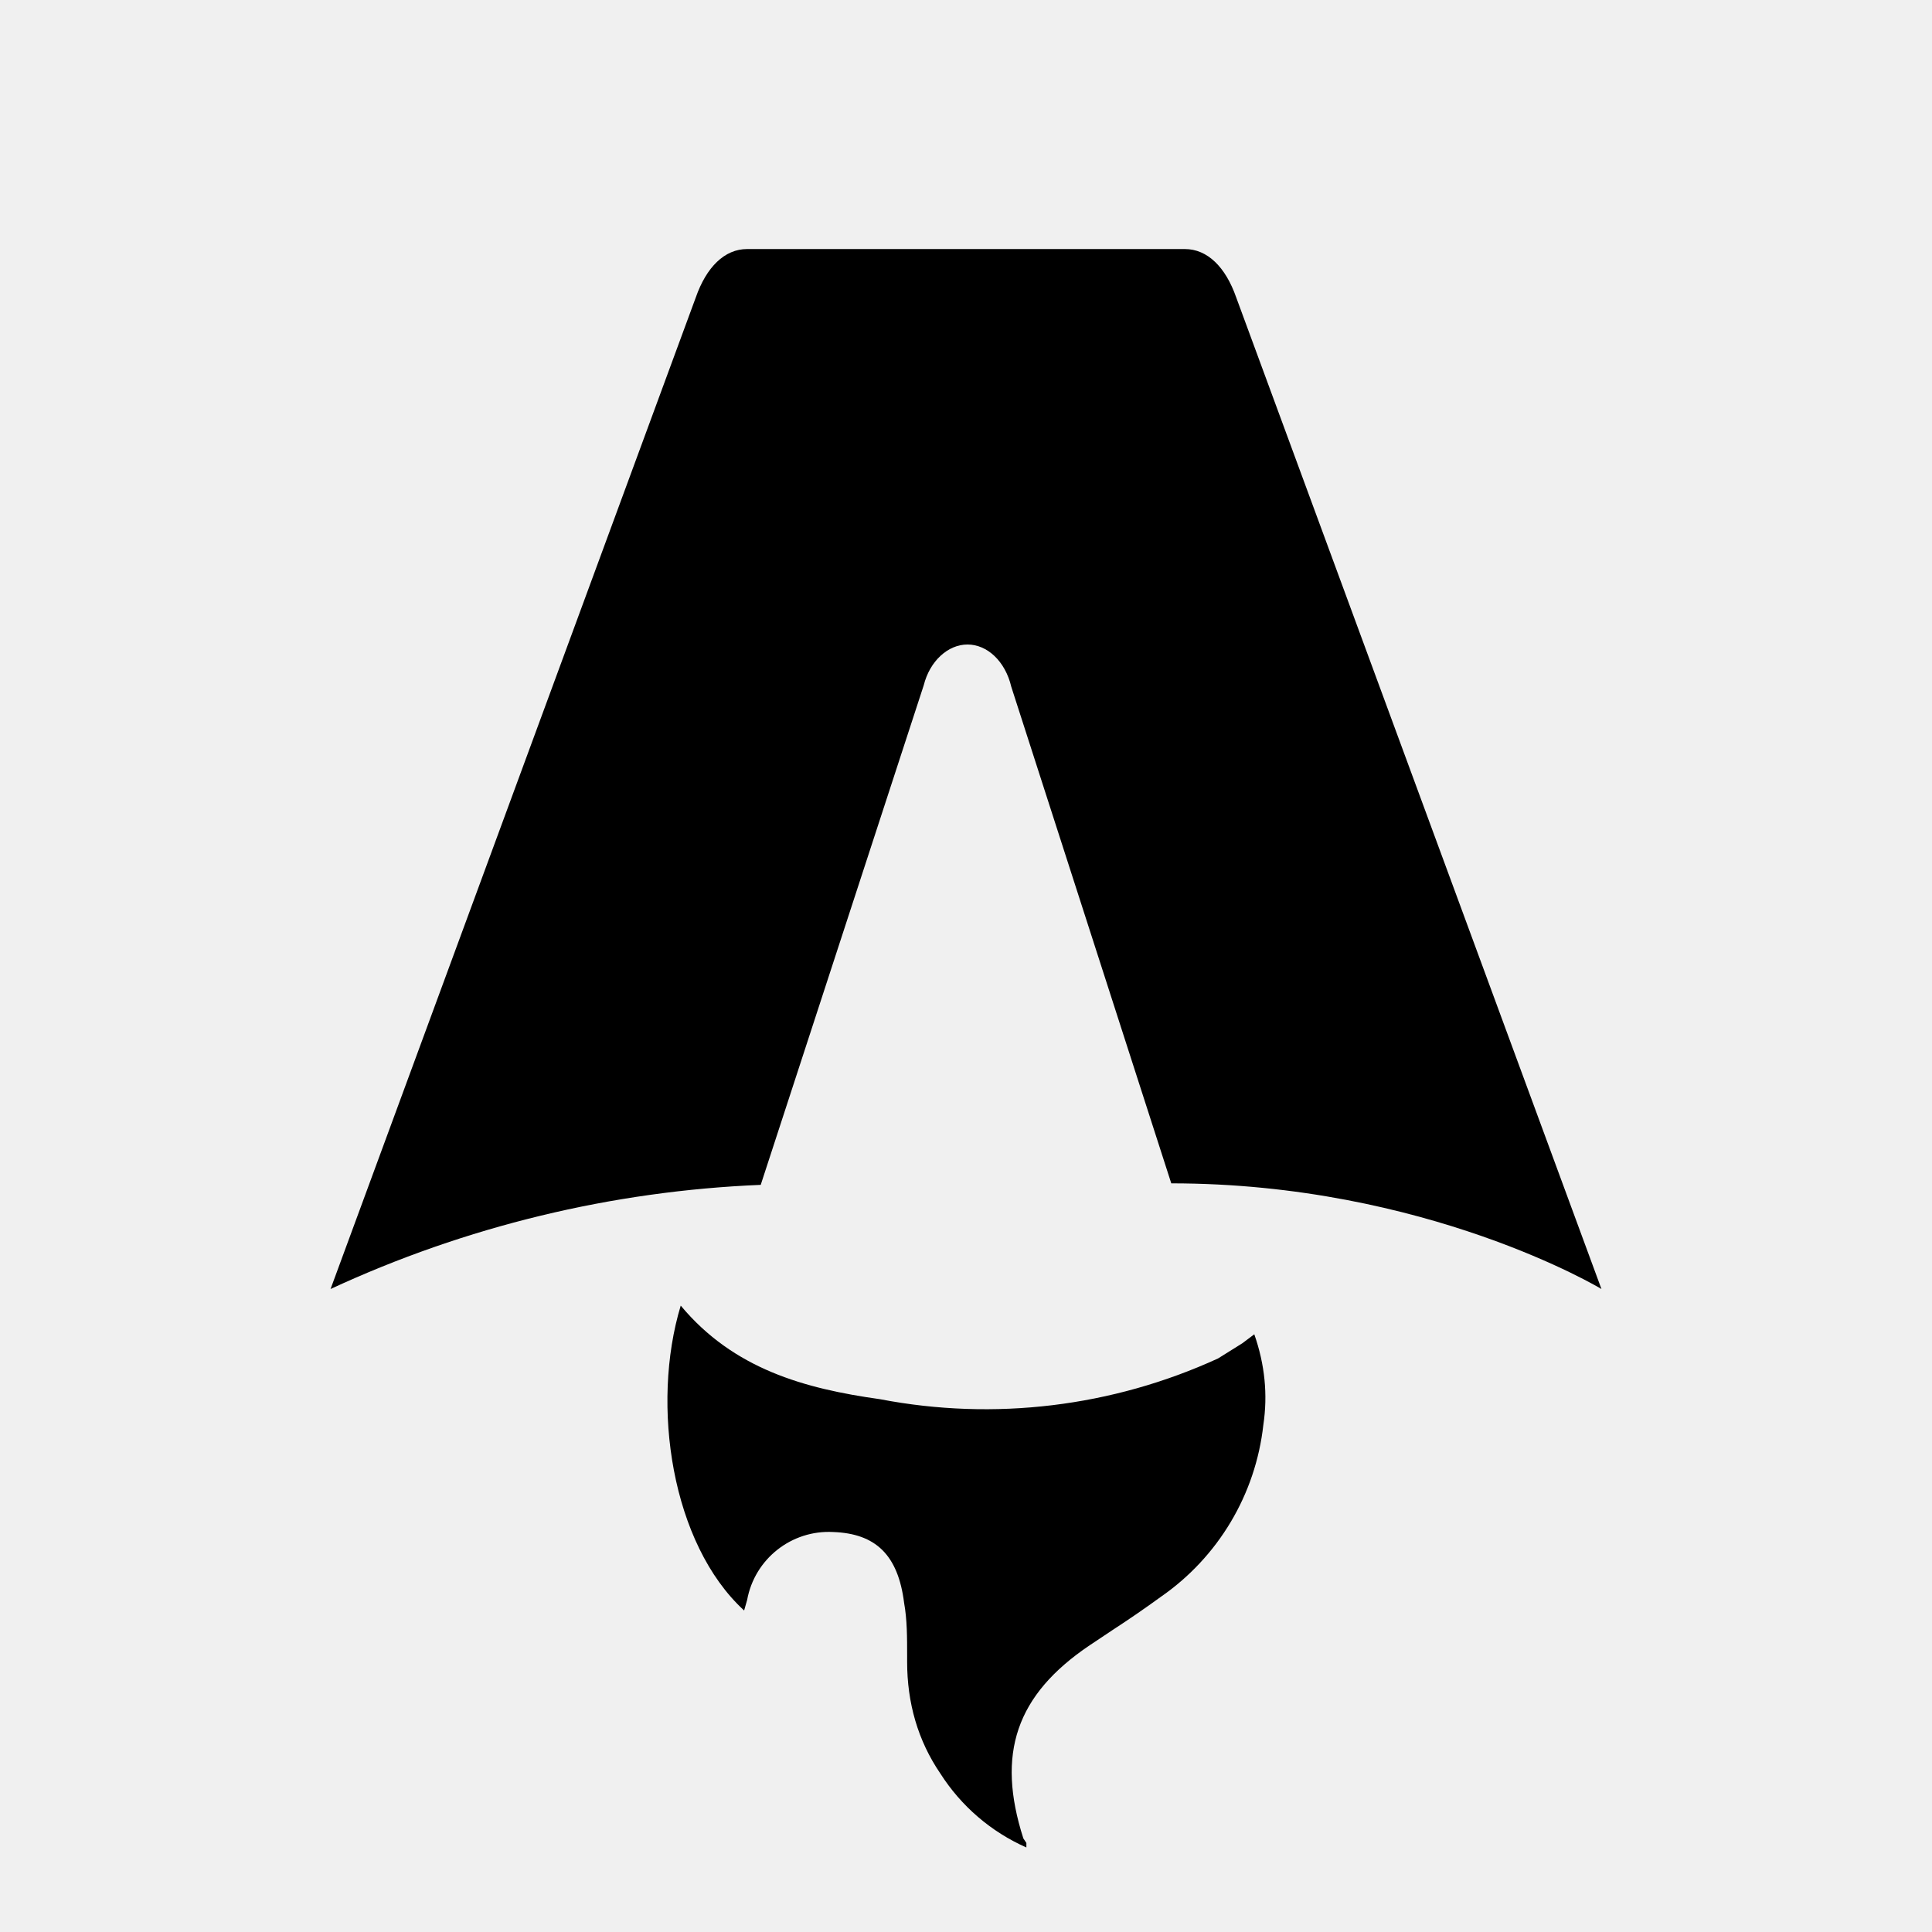
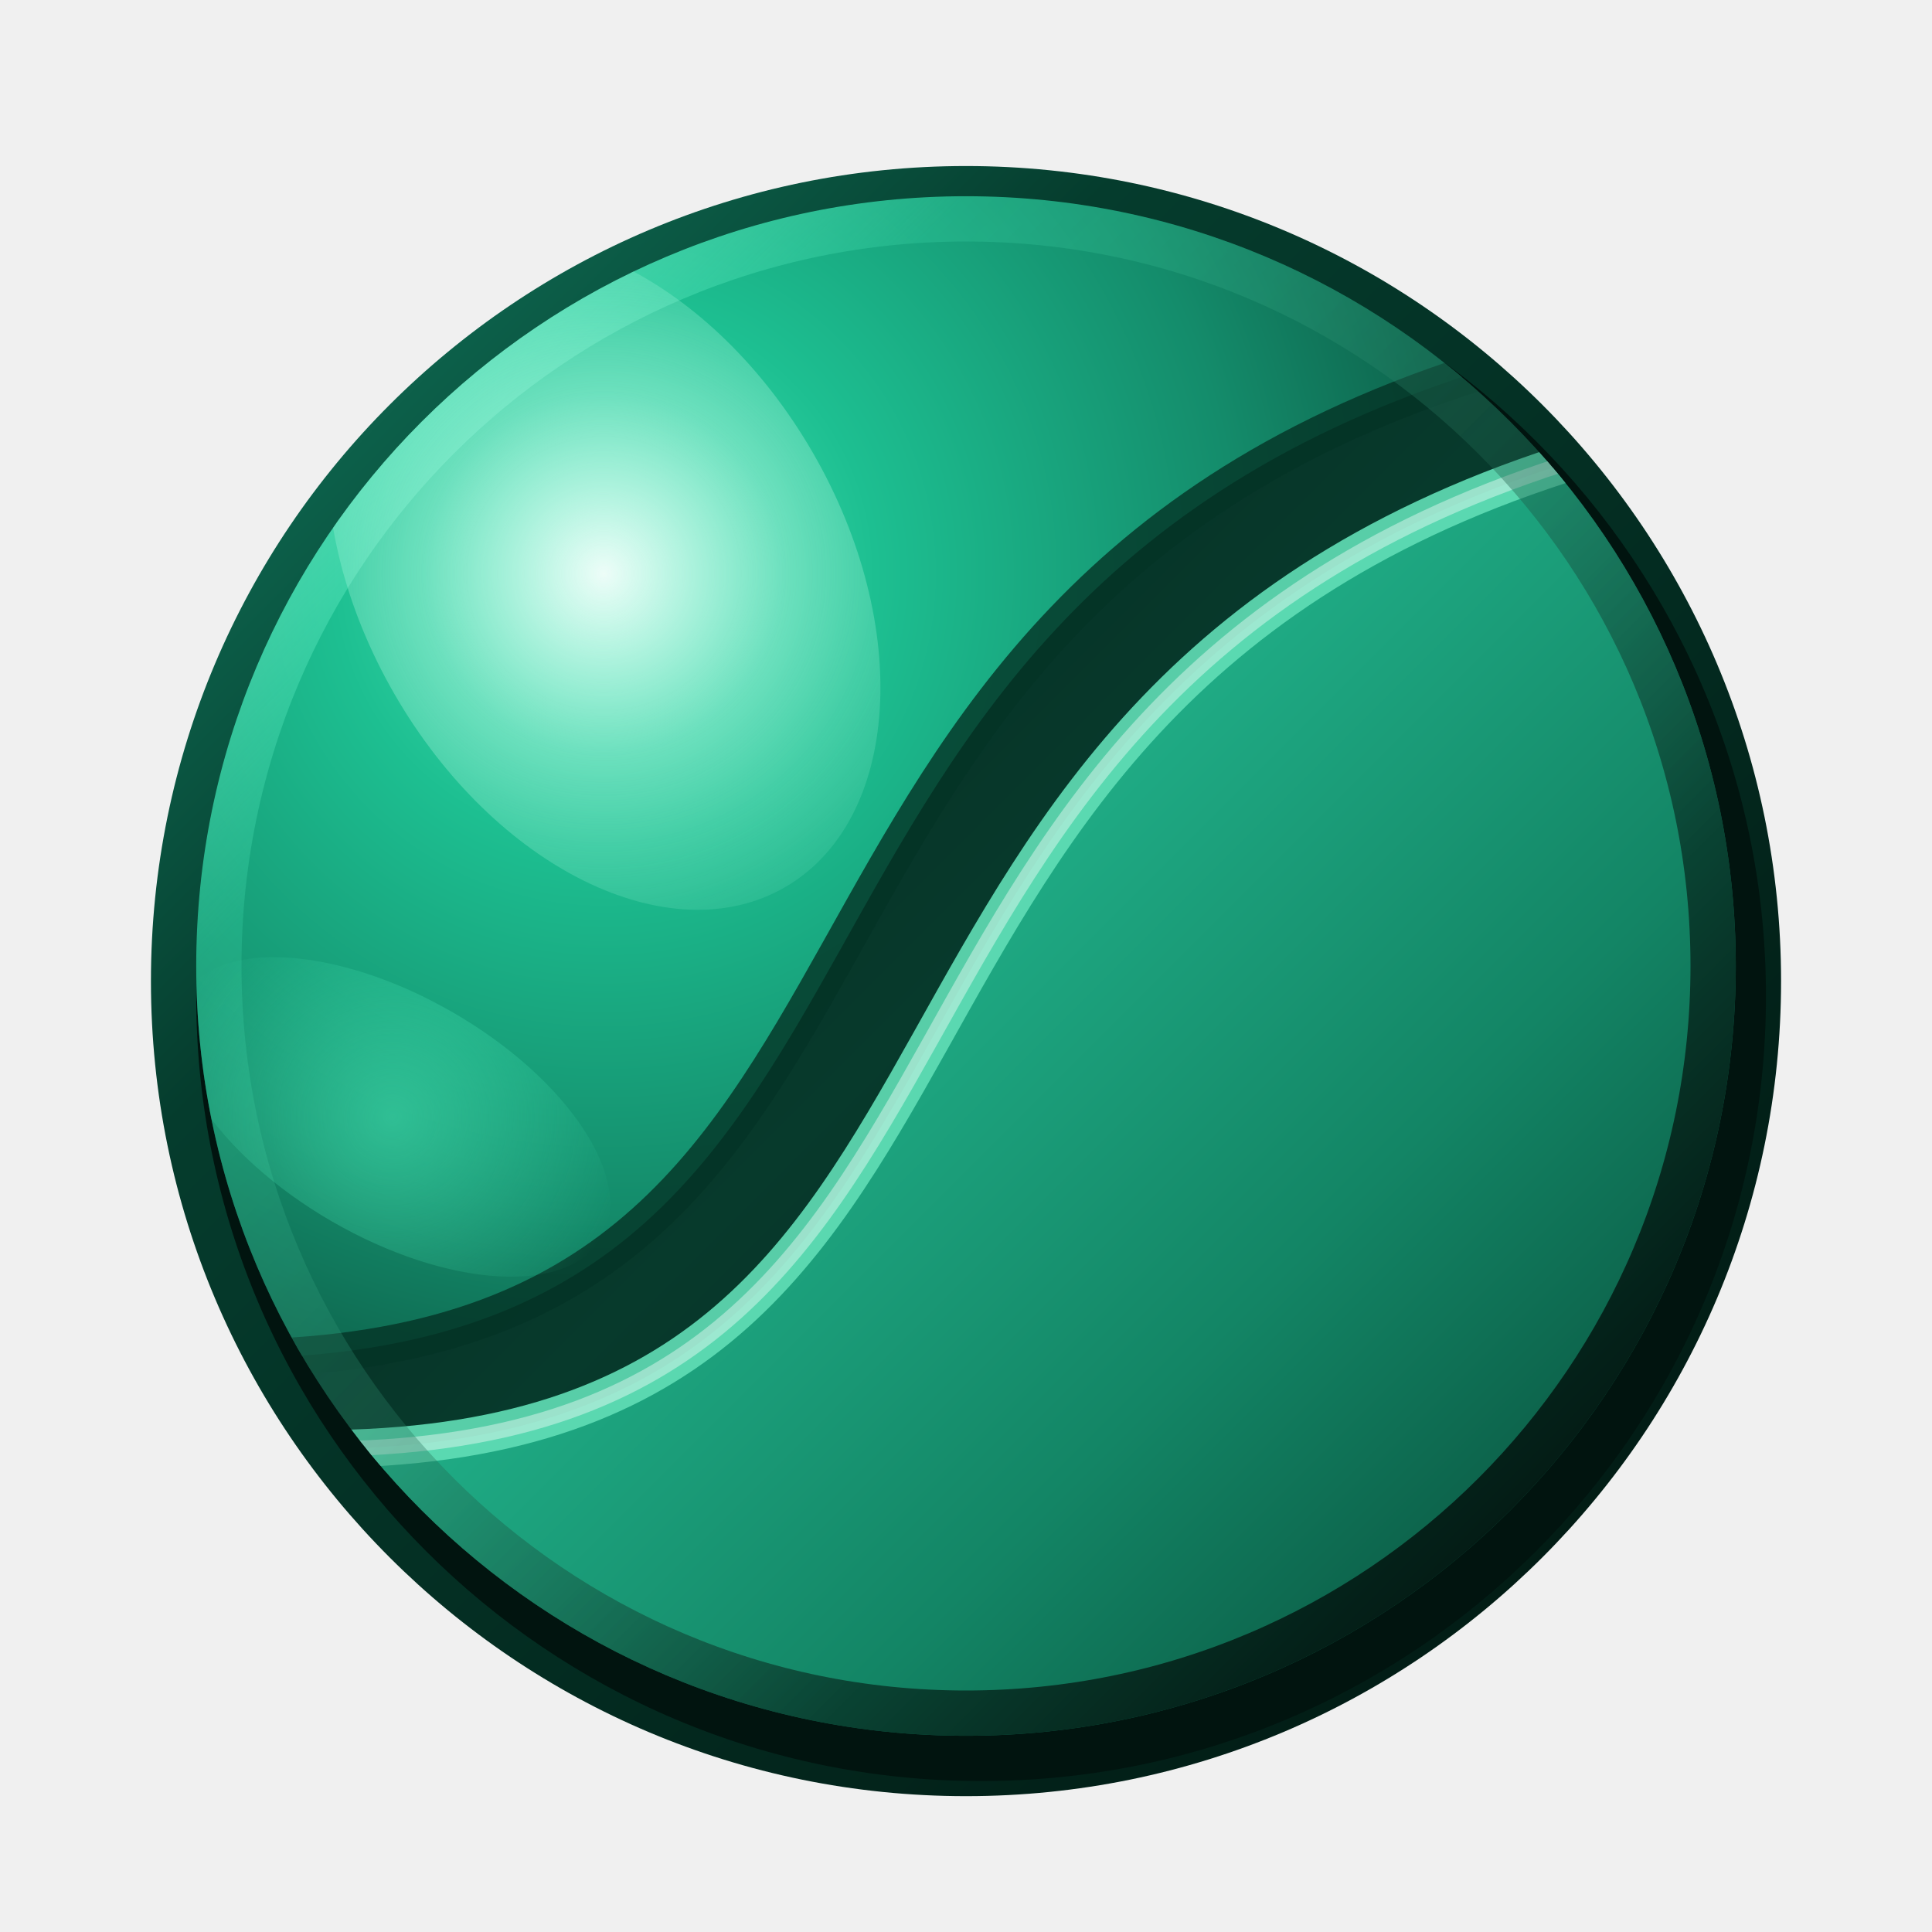
- <svg xmlns="http://www.w3.org/2000/svg" fill="none" viewBox="0 0 128 128">
-   <path d="M50.4 78.5a75.1 75.1 0 0 0-28.5 6.9l24.2-65.7c.7-2 1.9-3.2 3.4-3.2h29c1.5 0 2.7 1.2 3.4 3.2l24.2 65.7s-11.6-7-28.5-7L67 45.5c-.4-1.7-1.6-2.8-2.9-2.8-1.3 0-2.5 1.1-2.9 2.7L50.4 78.5Zm-1.1 28.2Zm-4.2-20.2c-2 6.6-.6 15.8 4.2 20.2a17.5 17.5 0 0 1 .2-.7 5.5 5.5 0 0 1 5.7-4.5c2.8.1 4.3 1.5 4.7 4.7.2 1.1.2 2.3.2 3.5v.4c0 2.7.7 5.2 2.2 7.4a13 13 0 0 0 5.7 4.9v-.3l-.2-.3c-1.8-5.6-.5-9.5 4.4-12.8l1.5-1a73 73 0 0 0 3.2-2.2 16 16 0 0 0 6.8-11.4c.3-2 .1-4-.6-6l-.8.6-1.6 1a37 37 0 0 1-22.4 2.7c-5-.7-9.7-2-13.2-6.2Z" />
-   <style>
-         path { fill: #000; }
-         @media (prefers-color-scheme: dark) {
-             path { fill: #FFF; }
-         }
-     </style>
+ <svg xmlns="http://www.w3.org/2000/svg" viewBox="0 0 128 128">
+   <defs>
+     <linearGradient id="baseBevel" x1="0" y1="0" x2="1" y2="1">
+       <stop offset="0%" stop-color="#148366" />
+       <stop offset="30%" stop-color="#053c2d" />
+       <stop offset="100%" stop-color="#01140f" />
+     </linearGradient>
+     <linearGradient id="creaseShadow" x1="0" y1="0" x2="1" y2="1">
+       <stop offset="0%" stop-color="#02140f" />
+       <stop offset="50%" stop-color="#073a2c" />
+       <stop offset="100%" stop-color="#010d0a" />
+     </linearGradient>
+     <radialGradient id="leftGrad" cx="40" cy="38" r="60" gradientUnits="userSpaceOnUse">
+       <stop offset="0%" stop-color="#4aeab8" />
+       <stop offset="30%" stop-color="#1dbf91" />
+       <stop offset="70%" stop-color="#148c6b" />
+       <stop offset="100%" stop-color="#0c5a45" />
+     </radialGradient>
+     <linearGradient id="rightGrad" x1="30" y1="30" x2="108" y2="108" gradientUnits="userSpaceOnUse">
+       <stop offset="0%" stop-color="#14896a" />
+       <stop offset="30%" stop-color="#24ba91" />
+       <stop offset="70%" stop-color="#138565" />
+       <stop offset="100%" stop-color="#084d3a" />
+     </linearGradient>
+     <linearGradient id="rimGradient" x1="0" y1="0" x2="1" y2="1">
+       <stop offset="0%" stop-color="#b2fdea" stop-opacity="0.8" />
+       <stop offset="25%" stop-color="#4aeab8" stop-opacity="0.2" />
+       <stop offset="70%" stop-color="#000000" stop-opacity="0.5" />
+       <stop offset="100%" stop-color="#000000" stop-opacity="0.9" />
+     </linearGradient>
+     <radialGradient id="specular" cx="40" cy="38" r="30" gradientUnits="userSpaceOnUse">
+       <stop offset="0%" stop-color="#ffffff" stop-opacity="0.9" />
+       <stop offset="40%" stop-color="#ccfced" stop-opacity="0.4" />
+       <stop offset="100%" stop-color="#7bf5cc" stop-opacity="0" />
+     </radialGradient>
+     <radialGradient id="secHigh" cx="26" cy="74" r="16" gradientUnits="userSpaceOnUse">
+       <stop offset="0%" stop-color="#4aeab8" stop-opacity="0.5" />
+       <stop offset="100%" stop-color="#4aeab8" stop-opacity="0" />
+     </radialGradient>
+     <clipPath id="beanClip">
+       <circle cx="64" cy="64" r="51" />
+     </clipPath>
+   </defs>
+   <circle cx="64" cy="65" r="54" fill="url(#baseBevel)" />
+   <circle cx="65" cy="66" r="52" fill="#01140f" />
+   <g clip-path="url(#beanClip)">
+     <rect x="0" y="0" width="128" height="128" fill="url(#creaseShadow)" />
+     <path d="M 100 24 L 100 -20 L -20 -20 L -20 120 L 15 90 C 65 90, 45 40, 100 24 Z" fill="url(#leftGrad)" />
+     <path d="M 21 96 C 71 96, 51 46, 106 30 L 150 30 L 150 150 L 21 150 Z" fill="url(#rightGrad)" />
+     <path d="M 15 90 C 65 90, 45 40, 100 24" fill="none" stroke="#043326" stroke-width="2.5" stroke-linecap="round" opacity="0.8" />
+     <path d="M 21 96 C 71 96, 51 46, 106 30" fill="none" stroke="#60deb6" stroke-width="2.5" stroke-linecap="round" opacity="0.9" />
+     <path d="M 21 96 C 71 96, 51 46, 106 30" fill="none" stroke="#ffffff" stroke-width="1" stroke-linecap="round" opacity="0.4" />
+     <circle cx="64" cy="64" r="51" fill="none" stroke="url(#rimGradient)" stroke-width="6" />
+     <ellipse cx="40" cy="38" rx="16" ry="24" transform="rotate(-30 40 38)" fill="url(#specular)" />
+     <ellipse cx="26" cy="74" rx="8" ry="16" transform="rotate(-60 26 74)" fill="url(#secHigh)" />
+   </g>
</svg>
